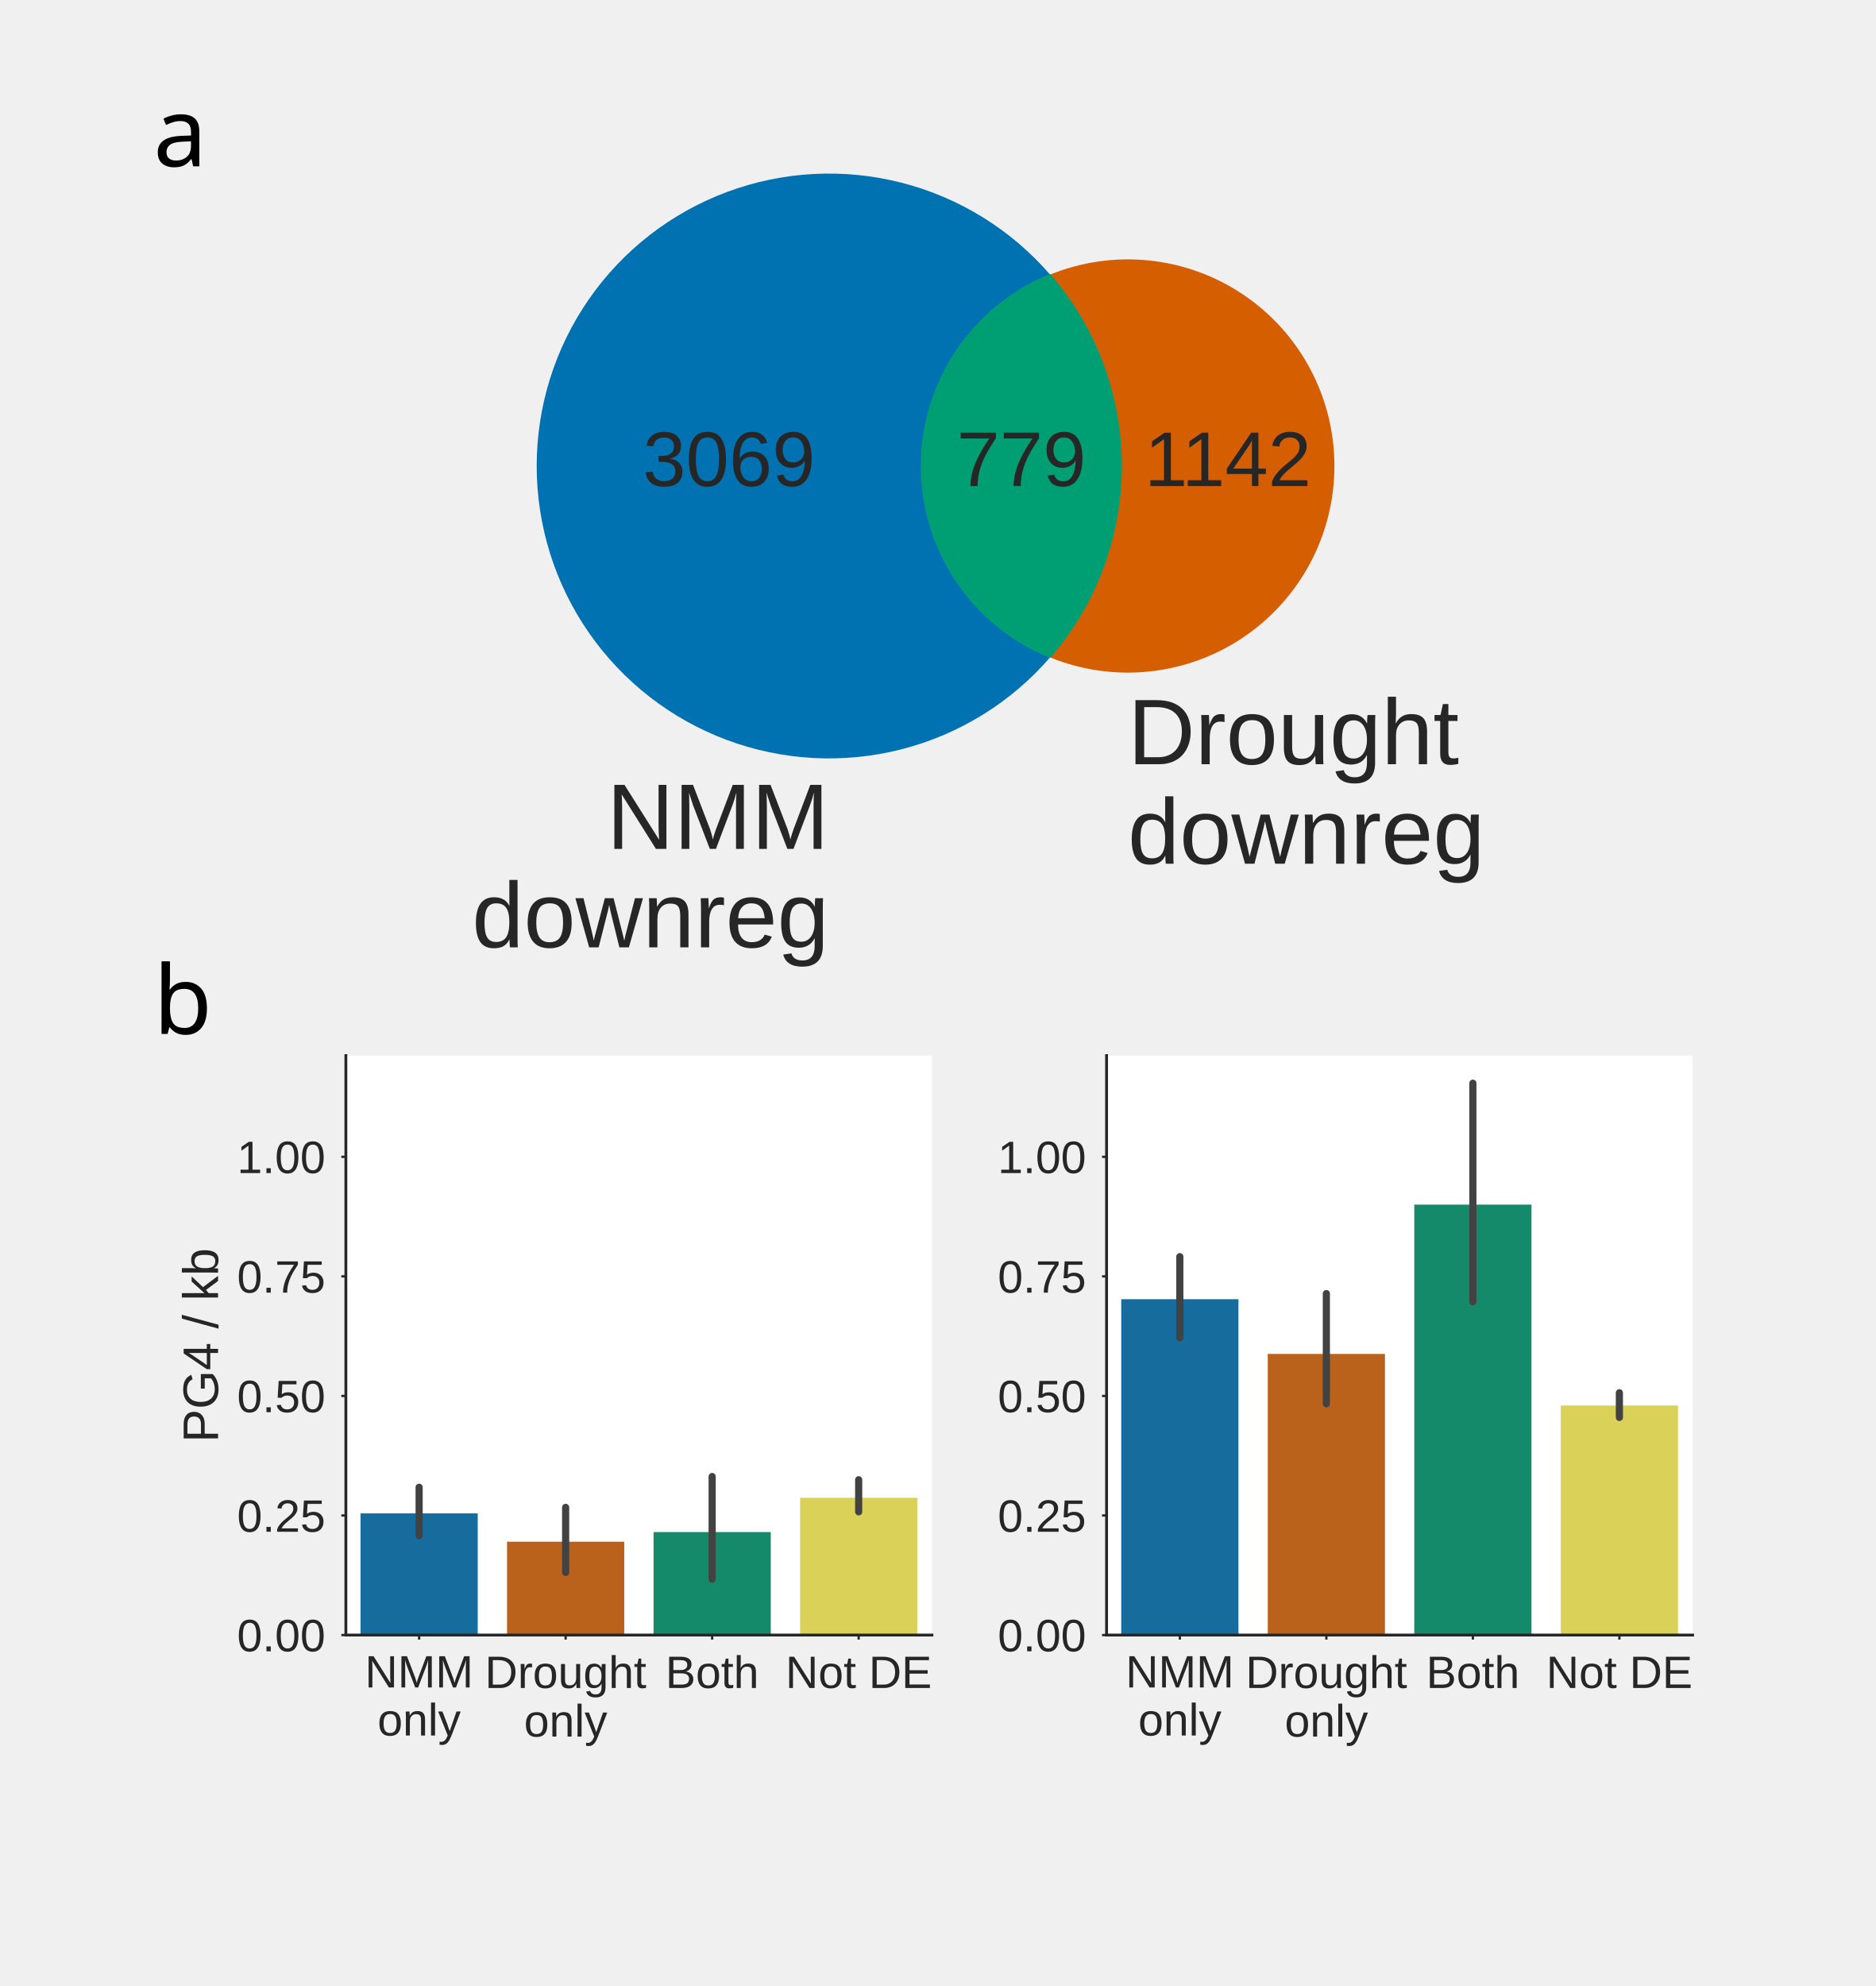
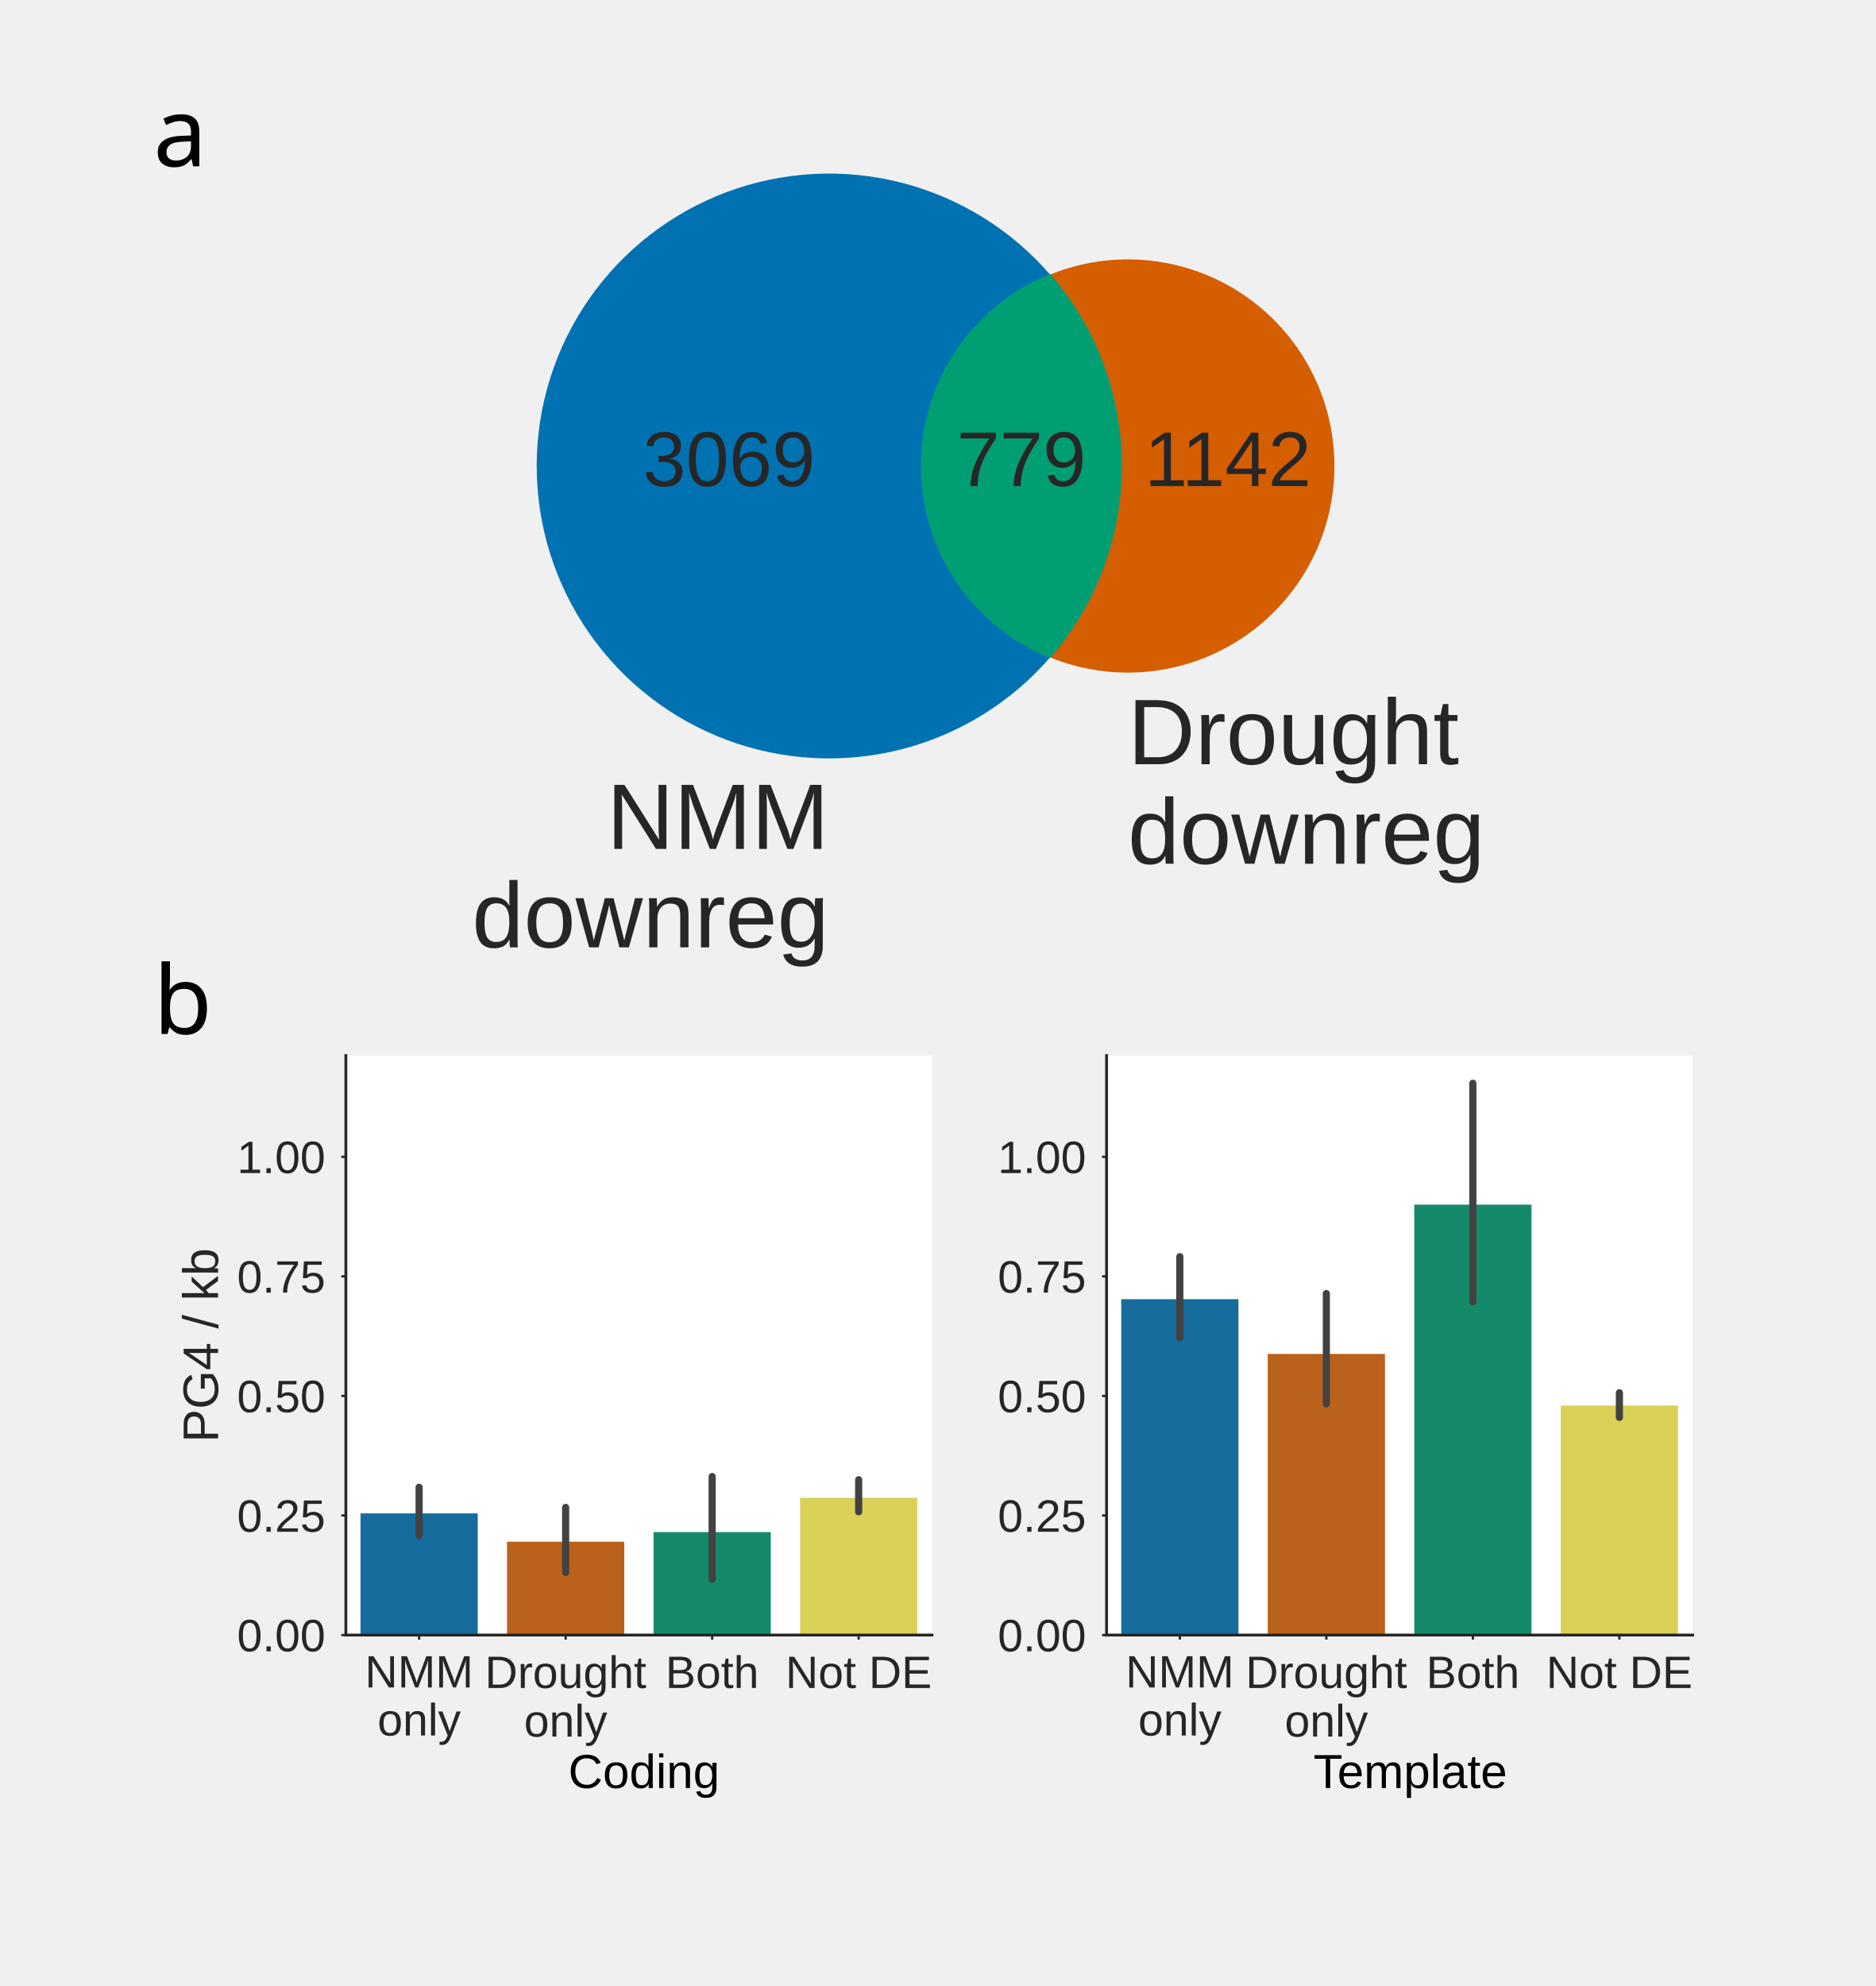
<svg xmlns="http://www.w3.org/2000/svg" xmlns:xlink="http://www.w3.org/1999/xlink" width="166.245mm" height="175.99mm" viewBox="0 0 589.058 623.587" id="svg7155" version="1.1">
  <defs id="defs7157" style="stroke-linecap:butt;stroke-linejoin:round">
    <style id="style7510" type="text/css">
*{stroke-linecap:butt;stroke-linejoin:round;}
  </style>
    <style id="style7581" type="text/css">
*{stroke-linecap:butt;stroke-linejoin:round;}
  </style>
    <style id="style82592" type="text/css">
*{stroke-linecap:butt;stroke-linejoin:round;}
  </style>
    <style id="style83509" type="text/css">
*{stroke-linecap:butt;stroke-linejoin:round;}
  </style>
    <style id="style84067" type="text/css">
*{stroke-linecap:butt;stroke-linejoin:round;}
  </style>
    <style id="style84484" type="text/css">
*{stroke-linecap:butt;stroke-linejoin:round;}
  </style>
  </defs>
  <g id="layer1" transform="translate(-56.94026,-12.25232)">
    <g id="figure_1" transform="matrix(1.014973,0,0,1.014973,327.0806,506.0794)" style="stroke-linecap:butt;stroke-linejoin:round">
      <g id="patch_1" style="stroke-linecap:butt;stroke-linejoin:round" />
      <g id="axes_1" style="stroke-linecap:butt;stroke-linejoin:round" transform="translate(-198.0741,-485.6624)">
        <g id="patch_2" style="stroke-linecap:butt;stroke-linejoin:round">
          <path id="path7518" style="fill:#0072b2;stroke-linecap:butt;stroke-linejoin:round" d="m 256.834,202.491 c -11.776,-4.787 -21.86,-12.98 -28.957,-23.526 -7.097,-10.546 -10.889,-22.973 -10.889,-35.685 0,-12.712 3.792,-25.139 10.889,-35.685 7.097,-10.546 17.181,-18.739 28.957,-23.526 -6.002,-6.932 -13.023,-12.912 -20.822,-17.733 -7.799,-4.822 -16.286,-8.43 -25.17,-10.7 -8.884,-2.27 -18.061,-3.177 -27.217,-2.689 -9.156,0.488 -18.185,2.366 -26.777,5.569 -8.592,3.203 -16.647,7.693 -23.889,13.317 -7.242,5.624 -13.587,12.316 -18.817,19.848 -5.23,7.531 -9.285,15.814 -12.025,24.564 -2.74,8.75 -4.134,17.866 -4.134,27.036 0,9.169 1.394,18.285 4.134,27.036 2.74,8.75 6.795,17.033 12.025,24.564 5.23,7.531 11.575,14.224 18.817,19.848 7.242,5.624 15.297,10.114 23.889,13.317 8.592,3.203 17.621,5.08 26.777,5.569 9.156,0.488 18.334,-0.418 27.217,-2.689 8.884,-2.27 17.371,-5.878 25.17,-10.7 7.799,-4.822 14.82,-10.801 20.822,-17.733" clip-path="url(#pba6899e1b3)" />
        </g>
        <g id="patch_3" style="stroke-linecap:butt;stroke-linejoin:round">
          <path id="path7521" style="fill:#d55e00;stroke-linecap:butt;stroke-linejoin:round" d="m 256.834,84.069 c 14.231,16.438 22.07,37.468 22.07,59.211 0,21.743 -7.839,42.773 -22.07,59.211 9.704,3.945 20.23,5.444 30.649,4.366 10.419,-1.078 20.415,-4.701 29.105,-10.55 8.69,-5.848 15.811,-13.744 20.734,-22.99 4.923,-9.246 7.497,-19.562 7.497,-30.037 0,-10.475 -2.575,-20.791 -7.497,-30.037 -4.923,-9.246 -12.043,-17.142 -20.734,-22.99 -8.69,-5.848 -18.686,-9.471 -29.105,-10.55 -10.419,-1.078 -20.945,0.421 -30.649,4.366" clip-path="url(#pba6899e1b3)" />
        </g>
        <g id="patch_4" style="stroke-linecap:butt;stroke-linejoin:round">
          <path id="path7524" style="fill:#009e73;stroke:#009e73;stroke-width:0.3;stroke-linecap:butt;stroke-linejoin:miter" d="m 256.834,202.491 c 14.231,-16.438 22.07,-37.468 22.07,-59.211 0,-21.743 -7.839,-42.773 -22.07,-59.211 -11.776,4.787 -21.86,12.98 -28.957,23.526 -7.097,10.546 -10.889,22.973 -10.889,35.685 0,12.712 3.792,25.139 10.889,35.685 7.097,10.546 17.181,18.739 28.957,23.526" clip-path="url(#pba6899e1b3)" />
        </g>
        <g id="text_1" style="stroke-linecap:butt;stroke-linejoin:round">
          <text id="text7527" y="149.484" x="157.484" style="font-style:normal;font-weight:normal;font-size:24px;font-family:Arial;text-anchor:middle;fill:#262626;stroke-linecap:butt;stroke-linejoin:round">3069</text>
        </g>
        <g id="text_2" style="stroke-linecap:butt;stroke-linejoin:round">
          <text id="text7530" y="149.484" x="311.861" style="font-style:normal;font-weight:normal;font-size:24px;font-family:Arial;text-anchor:middle;fill:#262626;stroke-linecap:butt;stroke-linejoin:round">1142</text>
        </g>
        <g id="text_3" style="stroke-linecap:butt;stroke-linejoin:round">
          <text id="text7533" y="149.484" x="247.945" style="font-style:normal;font-weight:normal;font-size:24px;font-family:Arial;text-anchor:middle;fill:#262626;stroke-linecap:butt;stroke-linejoin:round">779</text>
        </g>
        <g id="text_4" style="stroke-linecap:butt;stroke-linejoin:round">
          <text id="text7536" transform="translate(119.6645,261.7371)" style="font-style:normal;font-weight:normal;font-size:28.8px;font-family:Arial;fill:#262626;stroke-linecap:butt;stroke-linejoin:round">NMM</text>
          <text id="text7538" transform="translate(77.97644,292.1985)" style="font-style:normal;font-weight:normal;font-size:28.8px;font-family:Arial;fill:#262626;stroke-linecap:butt;stroke-linejoin:round">downreg</text>
        </g>
        <g id="text_5" style="stroke-linecap:butt;stroke-linejoin:round">
          <text id="text7541" transform="translate(280.9029,235.5292)" style="font-style:normal;font-weight:normal;font-size:28.8px;font-family:Arial;fill:#262626;stroke-linecap:butt;stroke-linejoin:round">Drought</text>
          <text id="text7543" transform="translate(280.9029,266.3281)" style="font-style:normal;font-weight:normal;font-size:28.8px;font-family:Arial;fill:#262626;stroke-linecap:butt;stroke-linejoin:round">downreg</text>
        </g>
      </g>
    </g>
    <g id="figure_1-9" transform="matrix(0.7197111,0,0,0.7197111,92.37333,341.3105)" style="stroke-linecap:butt;stroke-linejoin:round">
      <g id="figure_1-8" transform="matrix(0.9907632,0,0,0.9907632,4.674827,-25.33284)" style="stroke-linecap:butt;stroke-linejoin:round">
        <g id="axes_1-5" style="stroke-linecap:butt;stroke-linejoin:round">
          <g id="patch_2-07" style="stroke-linecap:butt;stroke-linejoin:round">
            <path id="path84492" style="fill:#ffffff;stroke-linecap:butt;stroke-linejoin:round" d="m 97.92,284.08 258.12,0 0,-255.16 -258.12,0 z" />
          </g>
          <g id="matplotlib.axis_1-3" style="stroke-linecap:butt;stroke-linejoin:round">
            <g id="xtick_1-8" style="stroke-linecap:butt;stroke-linejoin:round">
              <g id="line2d_1-2" style="stroke-linecap:butt;stroke-linejoin:round">
                <defs id="defs84497">
                  <path style="stroke:#262626;stroke-linecap:butt;stroke-linejoin:round" id="m5d152bd892" d="M 0,0 0,2" />
                </defs>
                <g id="g84500" style="stroke-linecap:butt;stroke-linejoin:round">
                  <use id="use84502" y="284.08" xlink:href="#m5d152bd892" x="130.185" style="fill:#262626;stroke:#262626;stroke-linecap:butt;stroke-linejoin:round" width="100%" height="100%" />
                </g>
              </g>
              <g id="text_1-3" style="stroke-linecap:butt;stroke-linejoin:round">
                <text id="text84505" transform="translate(106.3037,307.1612)" style="font-style:normal;font-weight:normal;font-size:20px;font-family:Arial;fill:#262626;stroke-linecap:butt;stroke-linejoin:round">NMM</text>
                <text id="text84507" transform="translate(111.8413,328.315)" style="font-style:normal;font-weight:normal;font-size:20px;font-family:Arial;fill:#262626;stroke-linecap:butt;stroke-linejoin:round">only</text>
              </g>
            </g>
            <g id="xtick_2-0" style="stroke-linecap:butt;stroke-linejoin:round">
              <g id="line2d_2-7" style="stroke-linecap:butt;stroke-linejoin:round">
                <g id="g84511" style="stroke-linecap:butt;stroke-linejoin:round">
                  <use id="use84513" y="284.08" xlink:href="#m5d152bd892" x="194.715" style="fill:#262626;stroke:#262626;stroke-linecap:butt;stroke-linejoin:round" width="100%" height="100%" />
                </g>
              </g>
              <g id="text_2-7" style="stroke-linecap:butt;stroke-linejoin:round">
                <text id="text84516" transform="translate(159.1416,307.3956)" style="font-style:normal;font-weight:normal;font-size:20px;font-family:Arial;fill:#262626;stroke-linecap:butt;stroke-linejoin:round">Drought</text>
                <text id="text84518" transform="translate(176.3713,328.7837)" style="font-style:normal;font-weight:normal;font-size:20px;font-family:Arial;fill:#262626;stroke-linecap:butt;stroke-linejoin:round">only</text>
              </g>
            </g>
            <g id="xtick_3-7" style="stroke-linecap:butt;stroke-linejoin:round">
              <g id="line2d_3-6" style="stroke-linecap:butt;stroke-linejoin:round">
                <g id="g84522" style="stroke-linecap:butt;stroke-linejoin:round">
                  <use id="use84524" y="284.08" xlink:href="#m5d152bd892" x="259.245" style="fill:#262626;stroke:#262626;stroke-linecap:butt;stroke-linejoin:round" width="100%" height="100%" />
                </g>
              </g>
              <g id="text_3-9" style="stroke-linecap:butt;stroke-linejoin:round">
                <text id="text84527" y="307.396" x="259.245" style="font-style:normal;font-weight:normal;font-size:20px;font-family:Arial;text-anchor:middle;fill:#262626;stroke-linecap:butt;stroke-linejoin:round">Both</text>
              </g>
            </g>
            <g id="xtick_4-1" style="stroke-linecap:butt;stroke-linejoin:round">
              <g id="line2d_4-1" style="stroke-linecap:butt;stroke-linejoin:round">
                <g id="g84531" style="stroke-linecap:butt;stroke-linejoin:round">
                  <use id="use84533" y="284.08" xlink:href="#m5d152bd892" x="323.775" style="fill:#262626;stroke:#262626;stroke-linecap:butt;stroke-linejoin:round" width="100%" height="100%" />
                </g>
              </g>
              <g id="text_4-9" style="stroke-linecap:butt;stroke-linejoin:round">
                <text id="text84536" y="307.396" x="323.775" style="font-style:normal;font-weight:normal;font-size:20px;font-family:Arial;text-anchor:middle;fill:#262626;stroke-linecap:butt;stroke-linejoin:round">Not DE</text>
              </g>
            </g>
          </g>
          <g id="matplotlib.axis_2-0" style="stroke-linecap:butt;stroke-linejoin:round">
            <g id="ytick_1-8" style="stroke-linecap:butt;stroke-linejoin:round">
              <g id="line2d_5-9" style="stroke-linecap:butt;stroke-linejoin:round">
                <defs id="defs84541">
                  <path style="stroke:#262626;stroke-linecap:butt;stroke-linejoin:round" id="m154bd971c8" d="M 0,0 -2,0" />
                </defs>
                <g id="g84544" style="stroke-linecap:butt;stroke-linejoin:round">
                  <use id="use84546" y="284.08" xlink:href="#m154bd971c8" x="97.92" style="fill:#262626;stroke:#262626;stroke-linecap:butt;stroke-linejoin:round" width="100%" height="100%" />
                </g>
              </g>
              <g id="text_5-8" style="stroke-linecap:butt;stroke-linejoin:round">
                <text id="text84549" y="291.238" x="88.92" style="font-style:normal;font-weight:normal;font-size:20px;font-family:Arial;text-anchor:end;fill:#262626;stroke-linecap:butt;stroke-linejoin:round">0.00</text>
              </g>
            </g>
            <g id="ytick_2-8" style="stroke-linecap:butt;stroke-linejoin:round">
              <g id="line2d_6-0" style="stroke-linecap:butt;stroke-linejoin:round">
                <g id="g84553" style="stroke-linecap:butt;stroke-linejoin:round">
                  <use id="use84555" y="231.434" xlink:href="#m154bd971c8" x="97.92" style="fill:#262626;stroke:#262626;stroke-linecap:butt;stroke-linejoin:round" width="100%" height="100%" />
                </g>
              </g>
              <g id="text_6-3" style="stroke-linecap:butt;stroke-linejoin:round">
                <text id="text84558" y="238.592" x="88.92" style="font-style:normal;font-weight:normal;font-size:20px;font-family:Arial;text-anchor:end;fill:#262626;stroke-linecap:butt;stroke-linejoin:round">0.25</text>
              </g>
            </g>
            <g id="ytick_3-7" style="stroke-linecap:butt;stroke-linejoin:round">
              <g id="line2d_7-0" style="stroke-linecap:butt;stroke-linejoin:round">
                <g id="g84562" style="stroke-linecap:butt;stroke-linejoin:round">
                  <use id="use84564" y="178.789" xlink:href="#m154bd971c8" x="97.92" style="fill:#262626;stroke:#262626;stroke-linecap:butt;stroke-linejoin:round" width="100%" height="100%" />
                </g>
              </g>
              <g id="text_7-6" style="stroke-linecap:butt;stroke-linejoin:round">
                <text id="text84567" y="185.946" x="88.92" style="font-style:normal;font-weight:normal;font-size:20px;font-family:Arial;text-anchor:end;fill:#262626;stroke-linecap:butt;stroke-linejoin:round">0.50</text>
              </g>
            </g>
            <g id="ytick_4-9" style="stroke-linecap:butt;stroke-linejoin:round">
              <g id="line2d_8-2" style="stroke-linecap:butt;stroke-linejoin:round">
                <g id="g84571" style="stroke-linecap:butt;stroke-linejoin:round">
                  <use id="use84573" y="126.143" xlink:href="#m154bd971c8" x="97.92" style="fill:#262626;stroke:#262626;stroke-linecap:butt;stroke-linejoin:round" width="100%" height="100%" />
                </g>
              </g>
              <g id="text_8-1" style="stroke-linecap:butt;stroke-linejoin:round">
                <text id="text84576" y="133.301" x="88.92" style="font-style:normal;font-weight:normal;font-size:20px;font-family:Arial;text-anchor:end;fill:#262626;stroke-linecap:butt;stroke-linejoin:round">0.75</text>
              </g>
            </g>
            <g id="ytick_5-7" style="stroke-linecap:butt;stroke-linejoin:round">
              <g id="line2d_9-7" style="stroke-linecap:butt;stroke-linejoin:round">
                <g id="g84580" style="stroke-linecap:butt;stroke-linejoin:round">
                  <use id="use84582" y="73.497" xlink:href="#m154bd971c8" x="97.92" style="fill:#262626;stroke:#262626;stroke-linecap:butt;stroke-linejoin:round" width="100%" height="100%" />
                </g>
              </g>
              <g id="text_9-9" style="stroke-linecap:butt;stroke-linejoin:round">
                <text id="text84585" y="80.655" x="88.92" style="font-style:normal;font-weight:normal;font-size:20px;font-family:Arial;text-anchor:end;fill:#262626;stroke-linecap:butt;stroke-linejoin:round">1.00</text>
              </g>
            </g>
            <g id="text_10-7" style="stroke-linecap:butt;stroke-linejoin:round">
              <text id="text84588" y="156.5" x="41.626" transform="matrix(0,-1,1,0,-114.8744,198.1256)" style="font-style:normal;font-weight:normal;font-size:22px;font-family:Arial;text-anchor:middle;fill:#262626;stroke-linecap:butt;stroke-linejoin:round">PG4 / kb</text>
            </g>
          </g>
          <g id="patch_3-6" style="stroke-linecap:butt;stroke-linejoin:round">
            <path id="path84591" style="fill:#166c9c;stroke-linecap:butt;stroke-linejoin:round" d="m 104.373,284.08 51.624,0 0,-53.573 -51.624,0 z" clip-path="url(#p62eb8f9d66)" />
          </g>
          <g id="patch_4-2" style="stroke-linecap:butt;stroke-linejoin:round">
            <path id="path84594" style="fill:#ba611b;stroke-linecap:butt;stroke-linejoin:round" d="m 168.903,284.08 51.624,0 0,-41.105 -51.624,0 z" clip-path="url(#p62eb8f9d66)" />
          </g>
          <g id="patch_5-7" style="stroke-linecap:butt;stroke-linejoin:round">
            <path id="path84597" style="fill:#148a6a;stroke-linecap:butt;stroke-linejoin:round" d="m 233.433,284.08 51.624,0 0,-45.345 -51.624,0 z" clip-path="url(#p62eb8f9d66)" />
          </g>
          <g id="patch_6-1" style="stroke-linecap:butt;stroke-linejoin:round">
            <path id="path84600" style="fill:#dad158;stroke-linecap:butt;stroke-linejoin:round" d="m 297.963,284.08 51.624,0 0,-60.448 -51.624,0 z" clip-path="url(#p62eb8f9d66)" />
          </g>
          <g id="line2d_10-5" style="stroke-linecap:butt;stroke-linejoin:round">
            <path id="path84603" style="fill:none;stroke:#424242;stroke-width:3.15;stroke-linecap:round;stroke-linejoin:round" d="m 130.185,240.333 0,-21.331" clip-path="url(#p62eb8f9d66)" />
          </g>
          <g id="line2d_11-8" style="stroke-linecap:butt;stroke-linejoin:round">
            <path id="path84606" style="fill:none;stroke:#424242;stroke-width:3.15;stroke-linecap:round;stroke-linejoin:round" d="m 194.715,256.53 0,-28.672" clip-path="url(#p62eb8f9d66)" />
          </g>
          <g id="line2d_12-8" style="stroke-linecap:butt;stroke-linejoin:round">
            <path id="path84609" style="fill:none;stroke:#424242;stroke-width:3.15;stroke-linecap:round;stroke-linejoin:round" d="m 259.245,259.508 0,-45.243" clip-path="url(#p62eb8f9d66)" />
          </g>
          <g id="line2d_13-4" style="stroke-linecap:butt;stroke-linejoin:round">
            <path id="path84612" style="fill:none;stroke:#424242;stroke-width:3.15;stroke-linecap:round;stroke-linejoin:round" d="m 323.775,229.824 0,-14.14" clip-path="url(#p62eb8f9d66)" />
          </g>
          <g id="patch_7-5" style="stroke-linecap:butt;stroke-linejoin:round">
            <path id="path84615" style="fill:none;stroke:#262626;stroke-width:1.25;stroke-linecap:square;stroke-linejoin:miter" d="m 97.92,284.08 0,-255.16" />
          </g>
          <g id="patch_8-6" style="stroke-linecap:butt;stroke-linejoin:round">
            <path id="path84618" style="fill:none;stroke:#262626;stroke-width:1.25;stroke-linecap:square;stroke-linejoin:miter" d="m 97.92,284.08 258.12,0" />
          </g>
        </g>
        <g id="axes_2-5" style="stroke-linecap:butt;stroke-linejoin:round">
          <g id="patch_9-6" style="stroke-linecap:butt;stroke-linejoin:round">
            <path id="path84622" style="fill:#ffffff;stroke-linecap:butt;stroke-linejoin:round" d="m 432.96,284.08 258.12,0 0,-255.16 -258.12,0 z" />
          </g>
          <g id="matplotlib.axis_3-8" style="stroke-linecap:butt;stroke-linejoin:round">
            <g id="xtick_5-4" style="stroke-linecap:butt;stroke-linejoin:round">
              <g id="line2d_14-8" style="stroke-linecap:butt;stroke-linejoin:round">
                <g id="g84627" style="stroke-linecap:butt;stroke-linejoin:round">
                  <use id="use84629" y="284.08" xlink:href="#m5d152bd892" x="465.225" style="fill:#262626;stroke:#262626;stroke-linecap:butt;stroke-linejoin:round" width="100%" height="100%" />
                </g>
              </g>
              <g id="text_11-8" style="stroke-linecap:butt;stroke-linejoin:round">
                <text id="text84632" transform="translate(441.3438,307.1612)" style="font-style:normal;font-weight:normal;font-size:20px;font-family:Arial;fill:#262626;stroke-linecap:butt;stroke-linejoin:round">NMM</text>
                <text id="text84634" transform="translate(446.8813,328.315)" style="font-style:normal;font-weight:normal;font-size:20px;font-family:Arial;fill:#262626;stroke-linecap:butt;stroke-linejoin:round">only</text>
              </g>
            </g>
            <g id="xtick_6-3" style="stroke-linecap:butt;stroke-linejoin:round">
              <g id="line2d_15-8" style="stroke-linecap:butt;stroke-linejoin:round">
                <g id="g84638" style="stroke-linecap:butt;stroke-linejoin:round">
                  <use id="use84640" y="284.08" xlink:href="#m5d152bd892" x="529.755" style="fill:#262626;stroke:#262626;stroke-linecap:butt;stroke-linejoin:round" width="100%" height="100%" />
                </g>
              </g>
              <g id="text_12-7" style="stroke-linecap:butt;stroke-linejoin:round">
                <text id="text84643" transform="translate(494.1816,307.3956)" style="font-style:normal;font-weight:normal;font-size:20px;font-family:Arial;fill:#262626;stroke-linecap:butt;stroke-linejoin:round">Drought</text>
                <text id="text84645" transform="translate(511.4112,328.7837)" style="font-style:normal;font-weight:normal;font-size:20px;font-family:Arial;fill:#262626;stroke-linecap:butt;stroke-linejoin:round">only</text>
              </g>
            </g>
            <g id="xtick_7" style="stroke-linecap:butt;stroke-linejoin:round">
              <g id="line2d_16-5" style="stroke-linecap:butt;stroke-linejoin:round">
                <g id="g84649" style="stroke-linecap:butt;stroke-linejoin:round">
                  <use id="use84651" y="284.08" xlink:href="#m5d152bd892" x="594.285" style="fill:#262626;stroke:#262626;stroke-linecap:butt;stroke-linejoin:round" width="100%" height="100%" />
                </g>
              </g>
              <g id="text_13-2" style="stroke-linecap:butt;stroke-linejoin:round">
                <text id="text84654" y="307.396" x="594.285" style="font-style:normal;font-weight:normal;font-size:20px;font-family:Arial;text-anchor:middle;fill:#262626;stroke-linecap:butt;stroke-linejoin:round">Both</text>
              </g>
            </g>
            <g id="xtick_8" style="stroke-linecap:butt;stroke-linejoin:round">
              <g id="line2d_17-4" style="stroke-linecap:butt;stroke-linejoin:round">
                <g id="g84658" style="stroke-linecap:butt;stroke-linejoin:round">
                  <use id="use84660" y="284.08" xlink:href="#m5d152bd892" x="658.815" style="fill:#262626;stroke:#262626;stroke-linecap:butt;stroke-linejoin:round" width="100%" height="100%" />
                </g>
              </g>
              <g id="text_14-5" style="stroke-linecap:butt;stroke-linejoin:round">
                <text id="text84663" y="307.396" x="658.815" style="font-style:normal;font-weight:normal;font-size:20px;font-family:Arial;text-anchor:middle;fill:#262626;stroke-linecap:butt;stroke-linejoin:round">Not DE</text>
              </g>
            </g>
          </g>
          <g id="matplotlib.axis_4-0" style="stroke-linecap:butt;stroke-linejoin:round">
            <g id="ytick_6-5" style="stroke-linecap:butt;stroke-linejoin:round">
              <g id="line2d_18-7" style="stroke-linecap:butt;stroke-linejoin:round">
                <g id="g84668" style="stroke-linecap:butt;stroke-linejoin:round">
                  <use id="use84670" y="284.08" xlink:href="#m154bd971c8" x="432.96" style="fill:#262626;stroke:#262626;stroke-linecap:butt;stroke-linejoin:round" width="100%" height="100%" />
                </g>
              </g>
              <g id="text_15-3" style="stroke-linecap:butt;stroke-linejoin:round">
                <text id="text84673" y="291.238" x="423.96" style="font-style:normal;font-weight:normal;font-size:20px;font-family:Arial;text-anchor:end;fill:#262626;stroke-linecap:butt;stroke-linejoin:round">0.00</text>
              </g>
            </g>
            <g id="ytick_7-2" style="stroke-linecap:butt;stroke-linejoin:round">
              <g id="line2d_19-7" style="stroke-linecap:butt;stroke-linejoin:round">
                <g id="g84677" style="stroke-linecap:butt;stroke-linejoin:round">
                  <use id="use84679" y="231.434" xlink:href="#m154bd971c8" x="432.96" style="fill:#262626;stroke:#262626;stroke-linecap:butt;stroke-linejoin:round" width="100%" height="100%" />
                </g>
              </g>
              <g id="text_16-2" style="stroke-linecap:butt;stroke-linejoin:round">
                <text id="text84682" y="238.592" x="423.96" style="font-style:normal;font-weight:normal;font-size:20px;font-family:Arial;text-anchor:end;fill:#262626;stroke-linecap:butt;stroke-linejoin:round">0.25</text>
              </g>
            </g>
            <g id="ytick_8-1" style="stroke-linecap:butt;stroke-linejoin:round">
              <g id="line2d_20-3" style="stroke-linecap:butt;stroke-linejoin:round">
                <g id="g84686" style="stroke-linecap:butt;stroke-linejoin:round">
                  <use id="use84688" y="178.789" xlink:href="#m154bd971c8" x="432.96" style="fill:#262626;stroke:#262626;stroke-linecap:butt;stroke-linejoin:round" width="100%" height="100%" />
                </g>
              </g>
              <g id="text_17-4" style="stroke-linecap:butt;stroke-linejoin:round">
                <text id="text84691" y="185.946" x="423.96" style="font-style:normal;font-weight:normal;font-size:20px;font-family:Arial;text-anchor:end;fill:#262626;stroke-linecap:butt;stroke-linejoin:round">0.50</text>
              </g>
            </g>
            <g id="ytick_9-9" style="stroke-linecap:butt;stroke-linejoin:round">
              <g id="line2d_21-4" style="stroke-linecap:butt;stroke-linejoin:round">
                <g id="g84695" style="stroke-linecap:butt;stroke-linejoin:round">
                  <use id="use84697" y="126.143" xlink:href="#m154bd971c8" x="432.96" style="fill:#262626;stroke:#262626;stroke-linecap:butt;stroke-linejoin:round" width="100%" height="100%" />
                </g>
              </g>
              <g id="text_18" style="stroke-linecap:butt;stroke-linejoin:round">
                <text id="text84700" y="133.301" x="423.96" style="font-style:normal;font-weight:normal;font-size:20px;font-family:Arial;text-anchor:end;fill:#262626;stroke-linecap:butt;stroke-linejoin:round">0.75</text>
              </g>
            </g>
            <g id="ytick_10-1" style="stroke-linecap:butt;stroke-linejoin:round">
              <g id="line2d_22-9" style="stroke-linecap:butt;stroke-linejoin:round">
                <g id="g84704" style="stroke-linecap:butt;stroke-linejoin:round">
                  <use id="use84706" y="73.497" xlink:href="#m154bd971c8" x="432.96" style="fill:#262626;stroke:#262626;stroke-linecap:butt;stroke-linejoin:round" width="100%" height="100%" />
                </g>
              </g>
              <g id="text_19" style="stroke-linecap:butt;stroke-linejoin:round">
                <text id="text84709" y="80.655" x="423.96" style="font-style:normal;font-weight:normal;font-size:20px;font-family:Arial;text-anchor:end;fill:#262626;stroke-linecap:butt;stroke-linejoin:round">1.00</text>
              </g>
            </g>
          </g>
          <g id="patch_10-5" style="stroke-linecap:butt;stroke-linejoin:round">
            <path id="path84712" style="fill:#166c9c;stroke-linecap:butt;stroke-linejoin:round" d="m 439.413,284.08 51.624,0 0,-147.896 -51.624,0 z" clip-path="url(#p992d51cb96)" />
          </g>
          <g id="patch_11-7" style="stroke-linecap:butt;stroke-linejoin:round">
            <path id="path84715" style="fill:#ba611b;stroke-linecap:butt;stroke-linejoin:round" d="m 503.943,284.08 51.624,0 0,-123.789 -51.624,0 z" clip-path="url(#p992d51cb96)" />
          </g>
          <g id="patch_12-4" style="stroke-linecap:butt;stroke-linejoin:round">
            <path id="path84718" style="fill:#148a6a;stroke-linecap:butt;stroke-linejoin:round" d="m 568.473,284.08 51.624,0 0,-189.53 -51.624,0 z" clip-path="url(#p992d51cb96)" />
          </g>
          <g id="patch_13-1" style="stroke-linecap:butt;stroke-linejoin:round">
            <path id="path84721" style="fill:#dad158;stroke-linecap:butt;stroke-linejoin:round" d="m 633.003,284.08 51.624,0 0,-101.08 -51.624,0 z" clip-path="url(#p992d51cb96)" />
          </g>
          <g id="patch_14-2" style="stroke-linecap:butt;stroke-linejoin:round">
            <path id="path84724" style="fill:#0072b2;stroke-linecap:butt;stroke-linejoin:round" d="m 465.225,284.08 0,0 0,0 0,0 z" clip-path="url(#p992d51cb96)" />
          </g>
          <g id="patch_15-2" style="stroke-linecap:butt;stroke-linejoin:round">
            <path id="path84727" style="fill:#d55e00;stroke-linecap:butt;stroke-linejoin:round" d="m 465.225,284.08 0,0 0,0 0,0 z" clip-path="url(#p992d51cb96)" />
          </g>
          <g id="line2d_23" style="stroke-linecap:butt;stroke-linejoin:round">
            <path id="path84730" style="fill:none;stroke:#424242;stroke-width:3.15;stroke-linecap:round;stroke-linejoin:round" d="m 465.225,153.189 0,-35.747" clip-path="url(#p992d51cb96)" />
          </g>
          <g id="line2d_24" style="stroke-linecap:butt;stroke-linejoin:round">
            <path id="path84733" style="fill:none;stroke:#424242;stroke-width:3.15;stroke-linecap:round;stroke-linejoin:round" d="m 529.755,182.263 0,-48.563" clip-path="url(#p992d51cb96)" />
          </g>
          <g id="line2d_25" style="stroke-linecap:butt;stroke-linejoin:round">
            <path id="path84736" style="fill:none;stroke:#424242;stroke-width:3.15;stroke-linecap:round;stroke-linejoin:round" d="m 594.285,137.302 0,-96.231" clip-path="url(#p992d51cb96)" />
          </g>
          <g id="line2d_26" style="stroke-linecap:butt;stroke-linejoin:round">
            <path id="path84739" style="fill:none;stroke:#424242;stroke-width:3.15;stroke-linecap:round;stroke-linejoin:round" d="m 658.815,188.267 0,-10.884" clip-path="url(#p992d51cb96)" />
          </g>
          <g id="patch_16" style="stroke-linecap:butt;stroke-linejoin:round">
            <path id="path84742" style="fill:none;stroke:#262626;stroke-width:1.25;stroke-linecap:square;stroke-linejoin:miter" d="m 432.96,284.08 0,-255.16" />
          </g>
          <g id="patch_17" style="stroke-linecap:butt;stroke-linejoin:round">
            <path id="path84745" style="fill:none;stroke:#262626;stroke-width:1.25;stroke-linecap:square;stroke-linejoin:miter" d="m 432.96,284.08 258.12,0" />
          </g>
        </g>
+         <text xml:space="preserve" style="font-style:normal;font-variant:normal;font-weight:normal;font-stretch:normal;font-size:42.072px;line-height:125%;font-family:Arial;-inkscape-font-specification:'Arial, Normal';text-align:start;letter-spacing:0px;word-spacing:0px;writing-mode:lr-tb;text-anchor:start;fill:#000000;fill-opacity:1;stroke:none;stroke-width:1px;stroke-linecap:butt;stroke-linejoin:miter;stroke-opacity:1" x="195.898" y="351.434" id="text4338">
+           <tspan id="tspan4340" style="font-size:21.036px;stroke-linecap:butt;stroke-linejoin:round" x="195.898" y="351.434">Coding</tspan>
+         </text>
+         <text id="text4342" y="351.434" x="524.06" style="font-style:normal;font-variant:normal;font-weight:normal;font-stretch:normal;font-size:42.072px;line-height:125%;font-family:Arial;-inkscape-font-specification:'Arial, Normal';text-align:start;letter-spacing:0px;word-spacing:0px;writing-mode:lr-tb;text-anchor:start;fill:#000000;fill-opacity:1;stroke:none;stroke-width:1px;stroke-linecap:butt;stroke-linejoin:miter;stroke-opacity:1" xml:space="preserve">
+           <tspan y="351.434" x="524.06" style="font-size:21.036px;stroke-linecap:butt;stroke-linejoin:round" id="tspan4344">Template</tspan>
+         </text>
      </g>
    </g>
    <text xml:space="preserve" style="font-style:normal;font-weight:normal;font-size:40px;line-height:125%;font-family:Sans;letter-spacing:0px;word-spacing:0px;fill:#000000;fill-opacity:1;stroke:none;stroke-width:1px;stroke-linecap:butt;stroke-linejoin:miter;stroke-opacity:1" x="105.126" y="64.487" id="text7970">
      <tspan id="tspan7972" style="font-size:30px;stroke-linecap:butt;stroke-linejoin:round" x="105.126" y="64.487">a</tspan>
    </text>
    <text id="text7974" y="336.907" x="105.126" style="font-style:normal;font-weight:normal;font-size:40px;line-height:125%;font-family:Sans;letter-spacing:0px;word-spacing:0px;fill:#000000;fill-opacity:1;stroke:none;stroke-width:1px;stroke-linecap:butt;stroke-linejoin:miter;stroke-opacity:1" xml:space="preserve">
      <tspan y="336.907" x="105.126" style="font-size:30px;stroke-linecap:butt;stroke-linejoin:round" id="tspan7976">b</tspan>
    </text>
  </g>
</svg>
